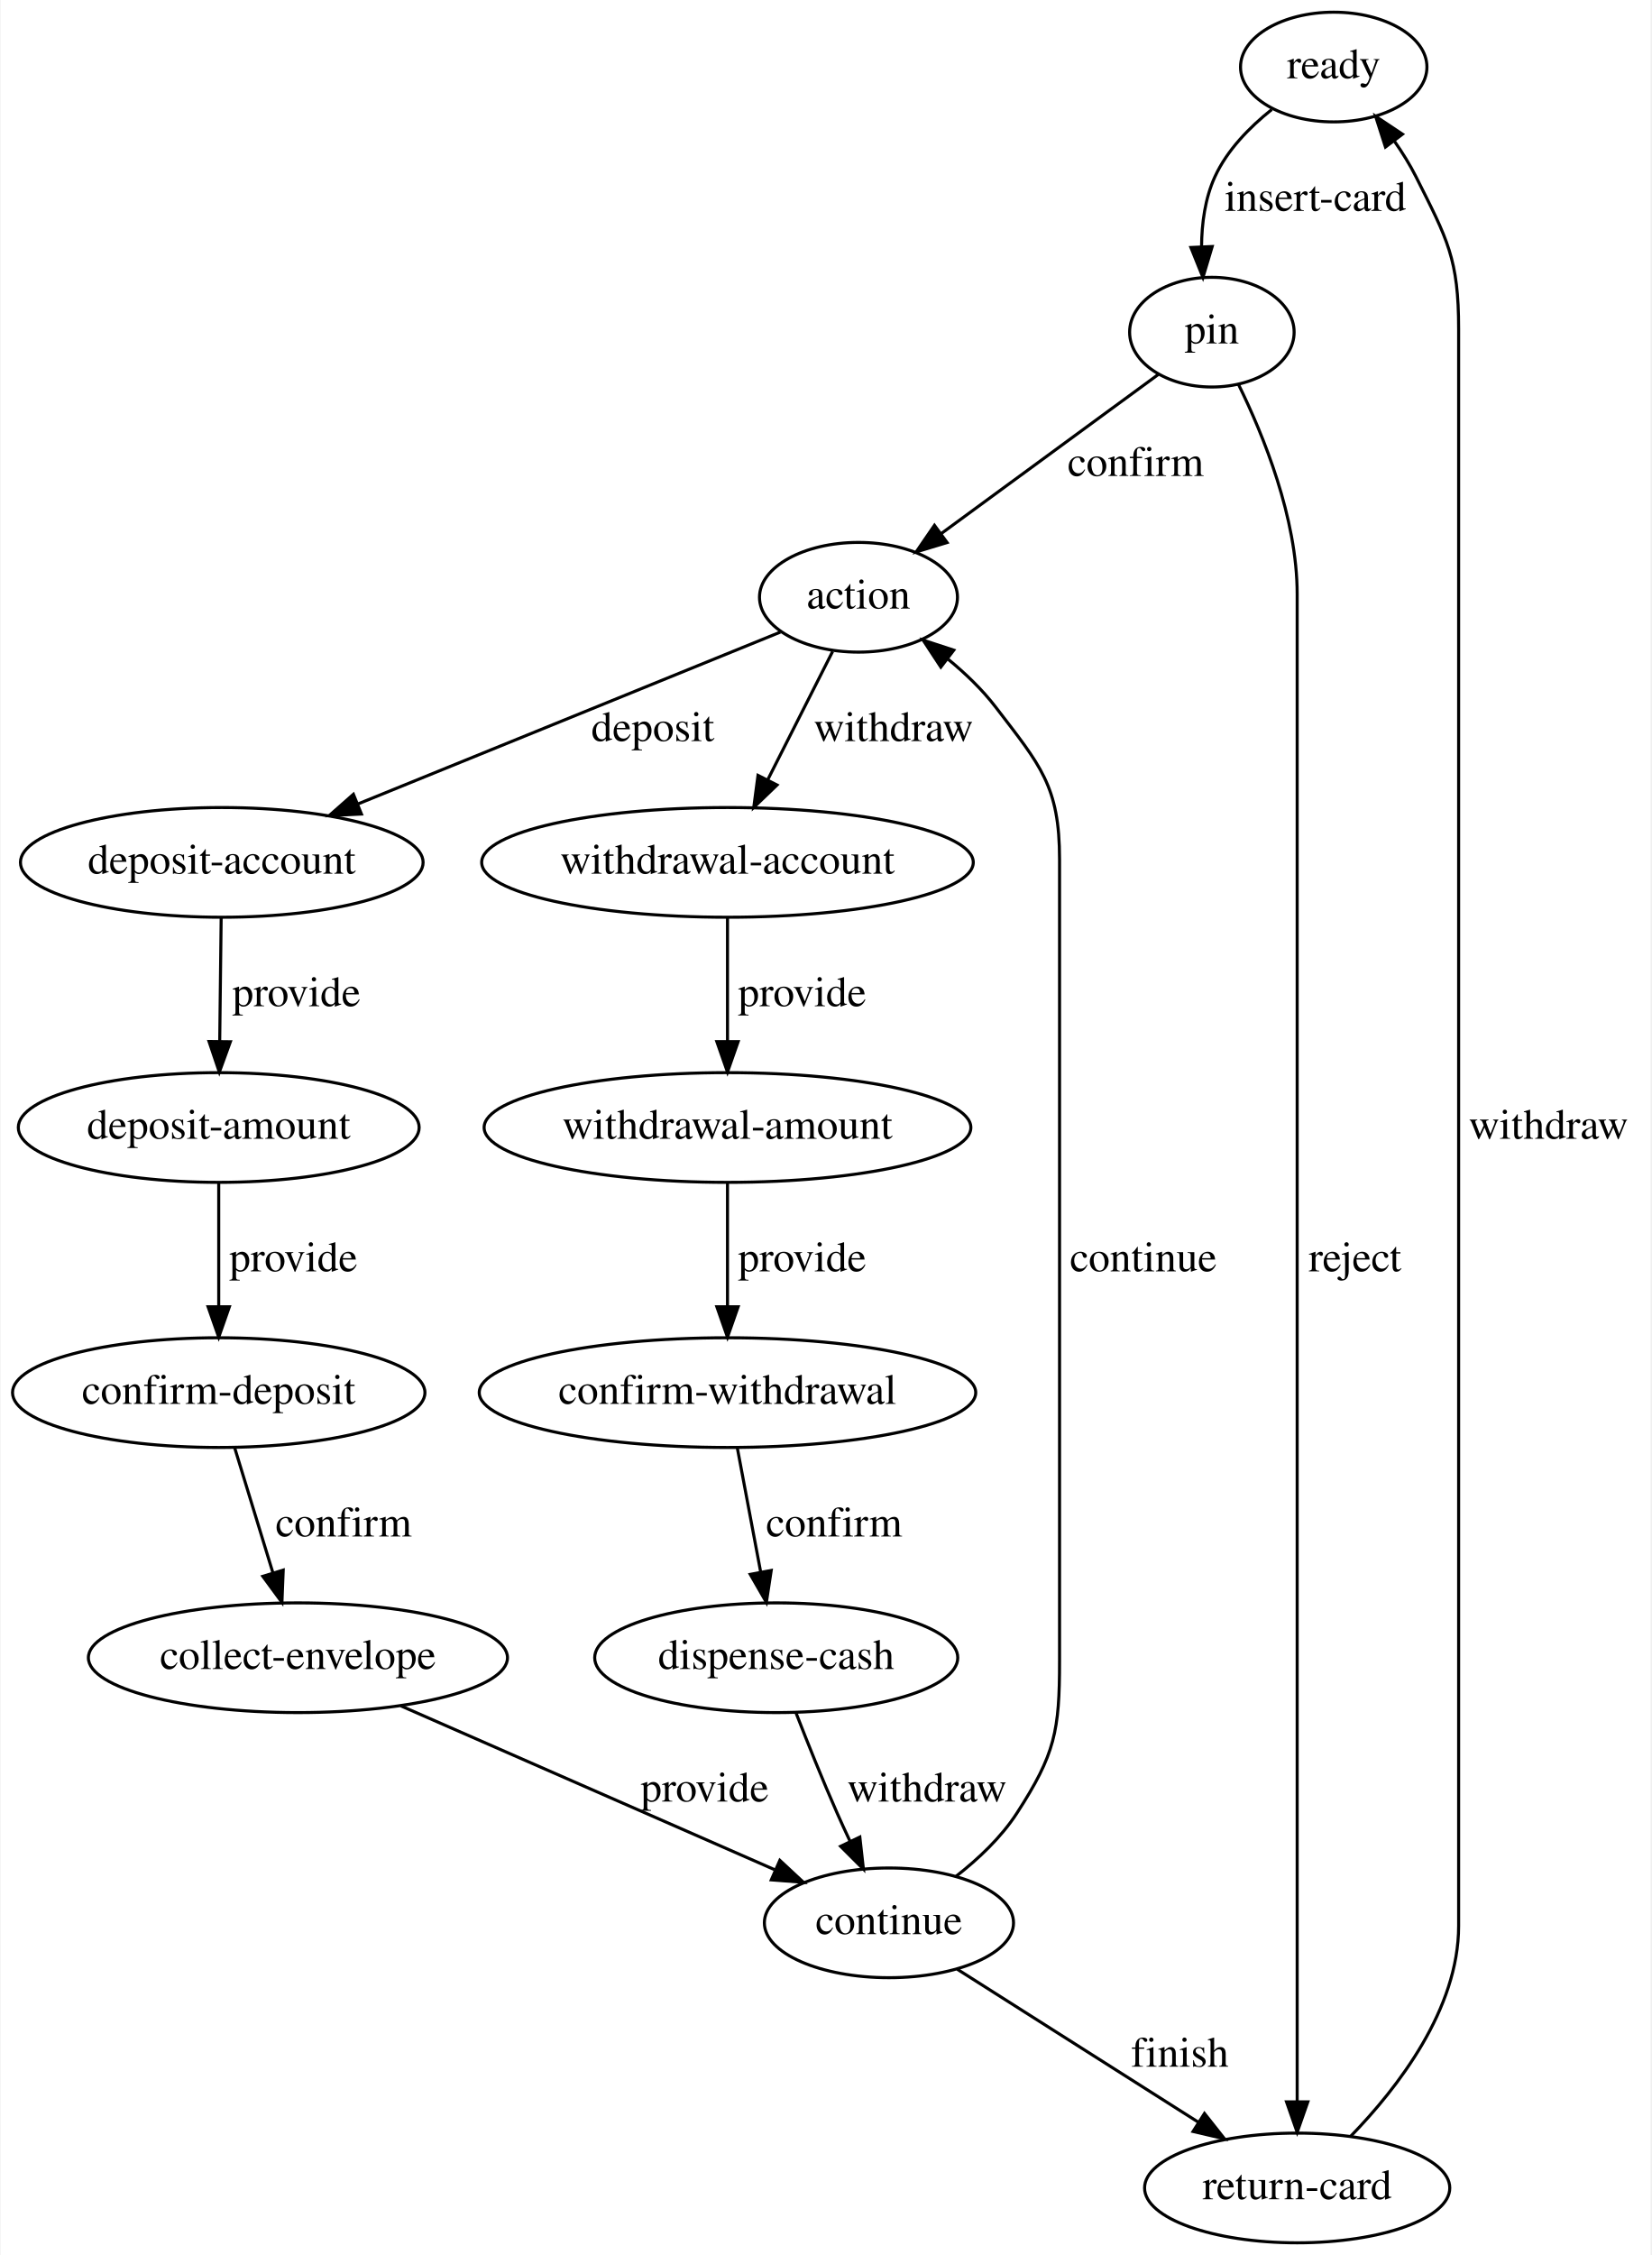
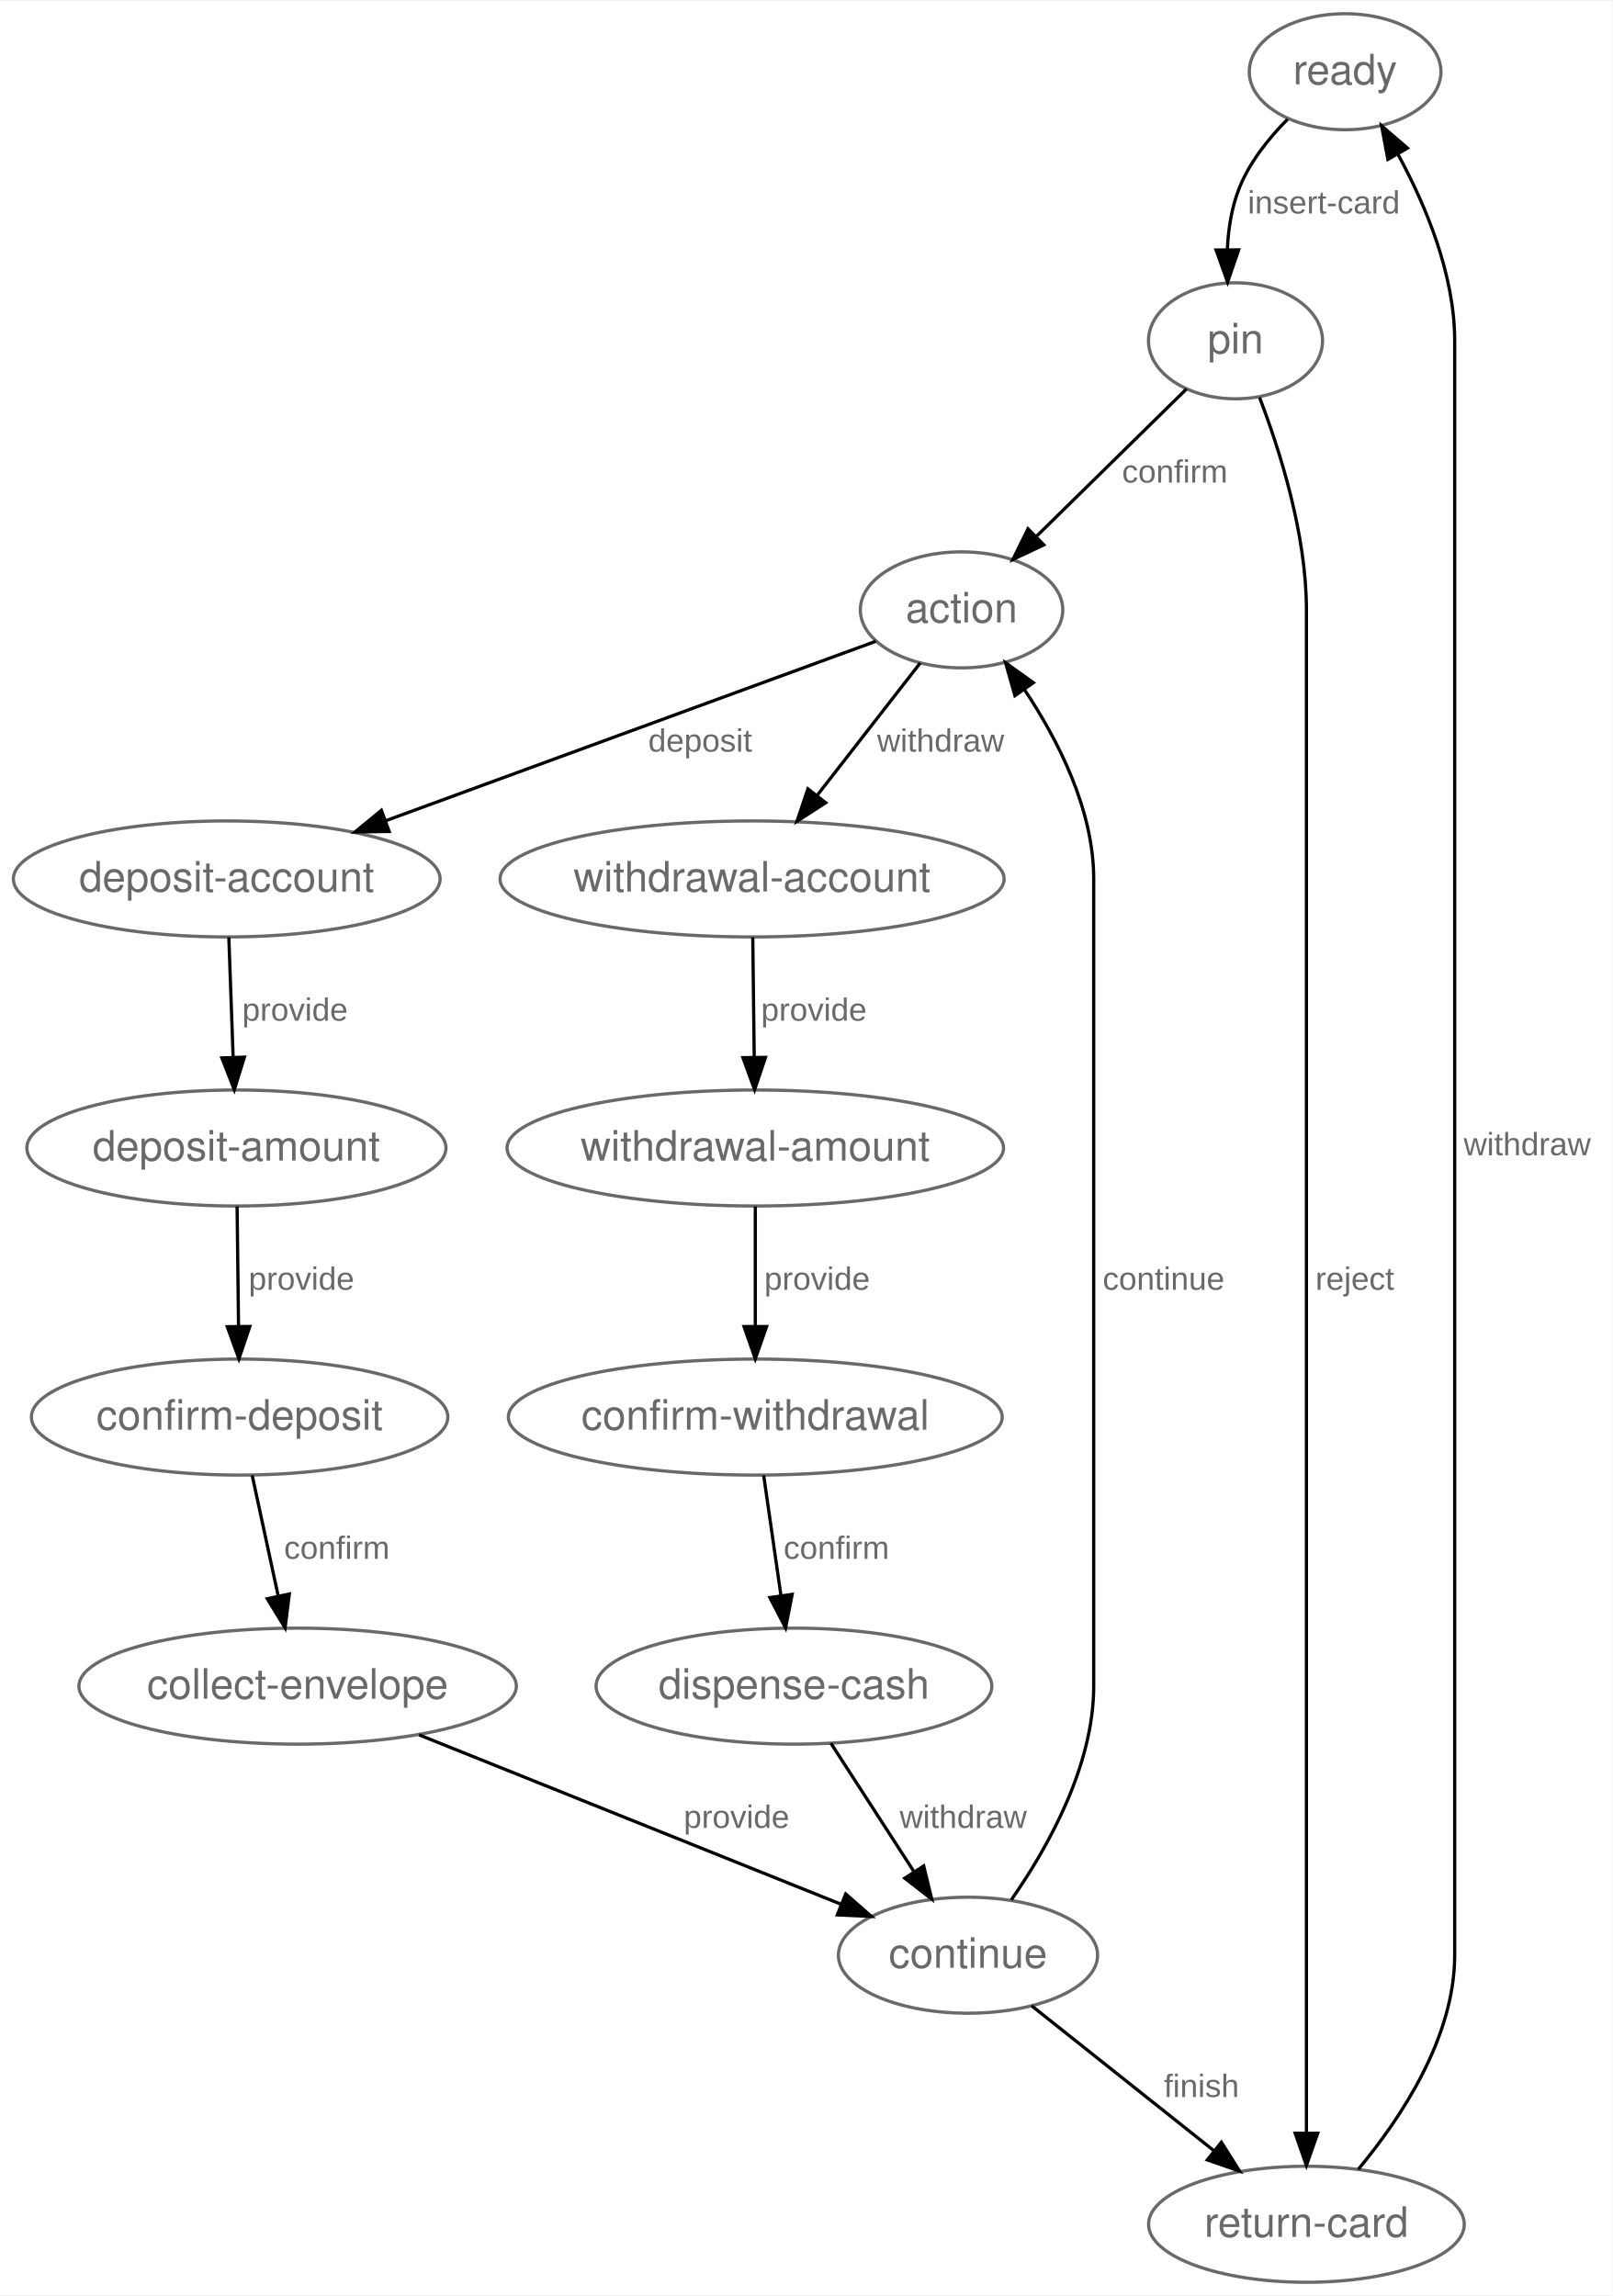
- <svg xmlns="http://www.w3.org/2000/svg" width="542pt" height="740pt" viewBox="0.00 0.00 541.59 740.00">
-   <g id="graph0" class="graph" transform="scale(1 1) rotate(0) translate(4 736)">
-     <polygon fill="white" stroke="none" points="-4,4 -4,-736 537.594,-736 537.594,4 -4,4" />
+ <svg xmlns="http://www.w3.org/2000/svg" width="500pt" height="712pt" viewBox="0.00 0.00 500.36 711.99">
+   <g id="graph0" class="graph" transform="scale(1 1) rotate(0) translate(4 707.9922)">
+     <polygon fill="#ffffff" stroke="transparent" points="-4,4 -4,-707.992 496.363,-707.992 496.363,4 -4,4" />
    <g id="node1" class="node">
-       <ellipse fill="none" stroke="black" cx="433.594" cy="-714" rx="30.595" ry="18" />
-       <text text-anchor="middle" x="433.594" y="-710.3" font-family="Times,serif" font-size="14.00">ready</text>
+       <ellipse fill="none" stroke="#696969" cx="413.348" cy="-685.992" rx="29.736" ry="18" />
+       <text text-anchor="middle" x="413.348" y="-682.092" font-family="Helvetica,sans-Serif" font-size="13.00" fill="#696969">ready</text>
    </g>
    <g id="node2" class="node">
-       <ellipse fill="none" stroke="black" cx="393.594" cy="-627" rx="27" ry="18" />
-       <text text-anchor="middle" x="393.594" y="-623.3" font-family="Times,serif" font-size="14.00">pin</text>
+       <ellipse fill="none" stroke="#696969" cx="379.348" cy="-602.493" rx="27" ry="18" />
+       <text text-anchor="middle" x="379.348" y="-598.593" font-family="Helvetica,sans-Serif" font-size="13.00" fill="#696969">pin</text>
    </g>
    <g id="edge1" class="edge">
-       <path fill="none" stroke="black" d="M413.254,-700.062C405.988,-694.274 398.611,-686.767 394.594,-678 391.361,-670.946 390.264,-662.723 390.205,-655.007" />
-       <polygon fill="black" stroke="black" points="393.704,-655.107 390.665,-644.957 386.711,-654.786 393.704,-655.107" />
-       <text text-anchor="middle" x="427.594" y="-666.8" font-family="Times,serif" font-size="14.00"> insert-card </text>
+       <path fill="none" stroke="#000000" d="M395.516,-671.27C389.63,-665.334 383.771,-657.994 380.555,-649.992 378.191,-644.108 377.138,-637.475 376.821,-631.072" />
+       <polygon fill="#000000" stroke="#000000" points="380.323,-630.71 376.883,-620.69 373.324,-630.668 380.323,-630.71" />
+       <text text-anchor="middle" x="406.745" y="-641.992" font-family="Arial" font-size="10.00" fill="#696969"> insert-card </text>
    </g>
    <g id="node3" class="node">
-       <ellipse fill="none" stroke="black" cx="277.594" cy="-540" rx="32.494" ry="18" />
-       <text text-anchor="middle" x="277.594" y="-536.3" font-family="Times,serif" font-size="14.00">action</text>
+       <ellipse fill="none" stroke="#696969" cx="294.348" cy="-518.994" rx="31.41" ry="18" />
+       <text text-anchor="middle" x="294.348" y="-515.094" font-family="Helvetica,sans-Serif" font-size="13.00" fill="#696969">action</text>
    </g>
    <g id="edge2" class="edge">
-       <path fill="none" stroke="black" d="M375.976,-613.09C357.064,-599.232 326.78,-577.042 304.803,-560.938" />
-       <polygon fill="black" stroke="black" points="306.671,-557.967 296.536,-554.88 302.534,-563.614 306.671,-557.967" />
-       <text text-anchor="middle" x="368.594" y="-579.8" font-family="Times,serif" font-size="14.00"> confirm </text>
+       <path fill="none" stroke="#000000" d="M364.152,-587.565C351.221,-574.862 332.442,-556.415 317.618,-541.853" />
+       <polygon fill="#000000" stroke="#000000" points="319.865,-539.154 310.279,-534.643 314.96,-544.148 319.865,-539.154" />
+       <text text-anchor="middle" x="360.518" y="-558.493" font-family="Arial" font-size="10.00" fill="#696969"> confirm </text>
    </g>
    <g id="node4" class="node">
-       <ellipse fill="none" stroke="black" cx="421.594" cy="-18" rx="50.091" ry="18" />
-       <text text-anchor="middle" x="421.594" y="-14.3" font-family="Times,serif" font-size="14.00">return-card</text>
+       <ellipse fill="none" stroke="#696969" cx="401.348" cy="-18" rx="48.974" ry="18" />
+       <text text-anchor="middle" x="401.348" y="-14.1" font-family="Helvetica,sans-Serif" font-size="13.00" fill="#696969">return-card</text>
    </g>
    <g id="edge3" class="edge">
-       <path fill="none" stroke="black" d="M402.3,-609.906C410.519,-593.185 421.594,-566.015 421.594,-541 421.594,-541 421.594,-541 421.594,-104 421.594,-84.753 421.594,-63.053 421.594,-46.397" />
-       <polygon fill="black" stroke="black" points="425.094,-46.256 421.594,-36.256 418.094,-46.257 425.094,-46.256" />
-       <text text-anchor="middle" x="440.594" y="-318.8" font-family="Times,serif" font-size="14.00"> reject </text>
+       <path fill="none" stroke="#000000" d="M386.797,-584.929C393.179,-568.271 401.348,-542.38 401.348,-518.994 401.348,-518.994 401.348,-518.994 401.348,-101.499 401.348,-83.243 401.348,-62.741 401.348,-46.621" />
+       <polygon fill="#000000" stroke="#000000" points="404.849,-46.243 401.348,-36.243 397.849,-46.243 404.849,-46.243" />
+       <text text-anchor="middle" x="416.353" y="-307.996" font-family="Arial" font-size="10.00" fill="#696969"> reject </text>
    </g>
    <g id="node5" class="node">
-       <ellipse fill="none" stroke="black" cx="68.594" cy="-453" rx="66.089" ry="18" />
-       <text text-anchor="middle" x="68.594" y="-449.3" font-family="Times,serif" font-size="14.00">deposit-account</text>
+       <ellipse fill="none" stroke="#696969" cx="66.348" cy="-435.495" rx="66.197" ry="18" />
+       <text text-anchor="middle" x="66.348" y="-431.595" font-family="Helvetica,sans-Serif" font-size="13.00" fill="#696969">deposit-account</text>
    </g>
    <g id="edge5" class="edge">
-       <path fill="none" stroke="black" d="M251.966,-528.577C217.483,-514.553 155.605,-489.387 113.351,-472.202" />
-       <polygon fill="black" stroke="black" points="114.438,-468.866 103.856,-468.341 111.801,-475.351 114.438,-468.866" />
-       <text text-anchor="middle" x="210.094" y="-492.8" font-family="Times,serif" font-size="14.00"> deposit </text>
+       <path fill="none" stroke="#000000" d="M267.748,-509.252C230.57,-495.637 162.4,-470.672 115.759,-453.59" />
+       <polygon fill="#000000" stroke="#000000" points="116.745,-450.224 106.152,-450.072 114.338,-456.798 116.745,-450.224" />
+       <text text-anchor="middle" x="213.25" y="-474.994" font-family="Arial" font-size="10.00" fill="#696969"> deposit </text>
    </g>
    <g id="node10" class="node">
-       <ellipse fill="none" stroke="black" cx="234.594" cy="-453" rx="80.686" ry="18" />
-       <text text-anchor="middle" x="234.594" y="-449.3" font-family="Times,serif" font-size="14.00">withdrawal-account</text>
+       <ellipse fill="none" stroke="#696969" cx="229.348" cy="-435.495" rx="78.197" ry="18" />
+       <text text-anchor="middle" x="229.348" y="-431.595" font-family="Helvetica,sans-Serif" font-size="13.00" fill="#696969">withdrawal-account</text>
    </g>
    <g id="edge10" class="edge">
-       <path fill="none" stroke="black" d="M269.099,-522.207C263.013,-510.178 254.702,-493.748 247.761,-480.028" />
-       <polygon fill="black" stroke="black" points="250.856,-478.393 243.219,-471.049 244.61,-481.552 250.856,-478.393" />
-       <text text-anchor="middle" x="289.094" y="-492.8" font-family="Times,serif" font-size="14.00"> withdraw </text>
+       <path fill="none" stroke="#000000" d="M281.507,-502.497C272.376,-490.769 259.93,-474.78 249.486,-461.363" />
+       <polygon fill="#000000" stroke="#000000" points="252.193,-459.144 243.289,-453.403 246.67,-463.444 252.193,-459.144" />
+       <text text-anchor="middle" x="287.856" y="-474.994" font-family="Arial" font-size="10.00" fill="#696969"> withdraw </text>
    </g>
    <g id="edge4" class="edge">
-       <path fill="none" stroke="black" d="M439.242,-35.054C454.66,-50.913 474.594,-76.697 474.594,-104 474.594,-628 474.594,-628 474.594,-628 474.594,-651.077 470.943,-657.374 460.594,-678 458.619,-681.936 456.174,-685.865 453.567,-689.594" />
-       <polygon fill="black" stroke="black" points="450.575,-687.748 447.34,-697.837 456.16,-691.968 450.575,-687.748" />
-       <text text-anchor="middle" x="504.094" y="-362.3" font-family="Times,serif" font-size="14.00"> withdraw </text>
+       <path fill="none" stroke="#000000" d="M417.437,-35.065C430.702,-50.972 447.348,-76.011 447.348,-101.499 447.348,-602.493 447.348,-602.493 447.348,-602.493 447.348,-623.035 438.412,-644.461 429.703,-660.465" />
+       <polygon fill="#000000" stroke="#000000" points="426.623,-658.8 424.67,-669.213 432.69,-662.29 426.623,-658.8" />
+       <text text-anchor="middle" x="469.856" y="-349.746" font-family="Arial" font-size="10.00" fill="#696969"> withdraw </text>
    </g>
    <g id="node6" class="node">
-       <ellipse fill="none" stroke="black" cx="67.594" cy="-366" rx="65.789" ry="18" />
-       <text text-anchor="middle" x="67.594" y="-362.3" font-family="Times,serif" font-size="14.00">deposit-amount</text>
+       <ellipse fill="none" stroke="#696969" cx="69.348" cy="-351.996" rx="65.024" ry="18" />
+       <text text-anchor="middle" x="69.348" y="-348.096" font-family="Helvetica,sans-Serif" font-size="13.00" fill="#696969">deposit-amount</text>
    </g>
    <g id="edge6" class="edge">
-       <path fill="none" stroke="black" d="M68.392,-434.799C68.255,-423.163 68.071,-407.548 67.914,-394.237" />
-       <polygon fill="black" stroke="black" points="71.414,-394.134 67.796,-384.175 64.414,-394.216 71.414,-394.134" />
-       <text text-anchor="middle" x="93.094" y="-405.8" font-family="Times,serif" font-size="14.00"> provide </text>
+       <path fill="none" stroke="#000000" d="M66.999,-417.377C67.389,-406.545 67.891,-392.547 68.332,-380.285" />
+       <polygon fill="#000000" stroke="#000000" points="71.837,-380.198 68.699,-370.079 64.842,-379.947 71.837,-380.198" />
+       <text text-anchor="middle" x="87.526" y="-391.495" font-family="Arial" font-size="10.00" fill="#696969"> provide </text>
    </g>
    <g id="node7" class="node">
-       <ellipse fill="none" stroke="black" cx="67.594" cy="-279" rx="67.688" ry="18" />
-       <text text-anchor="middle" x="67.594" y="-275.3" font-family="Times,serif" font-size="14.00">confirm-deposit</text>
+       <ellipse fill="none" stroke="#696969" cx="70.348" cy="-268.497" rx="64.61" ry="18" />
+       <text text-anchor="middle" x="70.348" y="-264.597" font-family="Helvetica,sans-Serif" font-size="13.00" fill="#696969">confirm-deposit</text>
    </g>
    <g id="edge7" class="edge">
-       <path fill="none" stroke="black" d="M67.594,-347.799C67.594,-336.163 67.594,-320.548 67.594,-307.237" />
-       <polygon fill="black" stroke="black" points="71.094,-307.175 67.594,-297.175 64.094,-307.175 71.094,-307.175" />
-       <text text-anchor="middle" x="92.094" y="-318.8" font-family="Times,serif" font-size="14.00"> provide </text>
+       <path fill="none" stroke="#000000" d="M69.565,-333.878C69.695,-323.046 69.863,-309.048 70.01,-296.786" />
+       <polygon fill="#000000" stroke="#000000" points="73.512,-296.621 70.132,-286.58 66.512,-296.537 73.512,-296.621" />
+       <text text-anchor="middle" x="89.526" y="-307.996" font-family="Arial" font-size="10.00" fill="#696969"> provide </text>
    </g>
    <g id="node8" class="node">
-       <ellipse fill="none" stroke="black" cx="93.594" cy="-192" rx="68.788" ry="18" />
-       <text text-anchor="middle" x="93.594" y="-188.3" font-family="Times,serif" font-size="14.00">collect-envelope</text>
+       <ellipse fill="none" stroke="#696969" cx="88.348" cy="-184.998" rx="67.862" ry="18" />
+       <text text-anchor="middle" x="88.348" y="-181.098" font-family="Helvetica,sans-Serif" font-size="13.00" fill="#696969">collect-envelope</text>
    </g>
    <g id="edge8" class="edge">
-       <path fill="none" stroke="black" d="M72.856,-260.799C76.45,-249.047 81.286,-233.238 85.383,-219.842" />
-       <polygon fill="black" stroke="black" points="88.762,-220.762 88.34,-210.175 82.068,-218.714 88.762,-220.762" />
-       <text text-anchor="middle" x="108.594" y="-231.8" font-family="Times,serif" font-size="14.00"> confirm </text>
+       <path fill="none" stroke="#000000" d="M74.254,-250.379C76.613,-239.437 79.668,-225.266 82.33,-212.916" />
+       <polygon fill="#000000" stroke="#000000" points="85.764,-213.594 84.45,-203.081 78.921,-212.119 85.764,-213.594" />
+       <text text-anchor="middle" x="100.518" y="-224.497" font-family="Arial" font-size="10.00" fill="#696969"> confirm </text>
    </g>
    <g id="node9" class="node">
-       <ellipse fill="none" stroke="black" cx="287.594" cy="-105" rx="40.893" ry="18" />
-       <text text-anchor="middle" x="287.594" y="-101.3" font-family="Times,serif" font-size="14.00">continue</text>
+       <ellipse fill="none" stroke="#696969" cx="296.348" cy="-101.499" rx="40.211" ry="18" />
+       <text text-anchor="middle" x="296.348" y="-97.599" font-family="Helvetica,sans-Serif" font-size="13.00" fill="#696969">continue</text>
    </g>
    <g id="edge9" class="edge">
-       <path fill="none" stroke="black" d="M127.386,-176.194C161.621,-161.195 214.46,-138.043 249.999,-122.472" />
-       <polygon fill="black" stroke="black" points="251.779,-125.513 259.534,-118.294 248.97,-119.102 251.779,-125.513" />
-       <text text-anchor="middle" x="227.094" y="-144.8" font-family="Times,serif" font-size="14.00"> provide </text>
+       <path fill="none" stroke="#000000" d="M126.016,-169.877C162.984,-155.036 219.145,-132.492 256.761,-117.391" />
+       <polygon fill="#000000" stroke="#000000" points="258.398,-120.505 266.374,-113.532 255.79,-114.009 258.398,-120.505" />
+       <text text-anchor="middle" x="224.526" y="-140.998" font-family="Arial" font-size="10.00" fill="#696969"> provide </text>
    </g>
    <g id="edge15" class="edge">
-       <path fill="none" stroke="black" d="M309.628,-120.274C316.899,-125.949 324.436,-133.032 329.594,-141 342.135,-160.372 343.594,-167.923 343.594,-191 343.594,-454 343.594,-454 343.594,-454 343.594,-478.103 337.251,-484.866 322.594,-504 318.227,-509.701 312.72,-514.982 307.07,-519.624" />
-       <polygon fill="black" stroke="black" points="304.626,-517.086 298.807,-525.94 308.877,-522.648 304.626,-517.086" />
-       <text text-anchor="middle" x="371.094" y="-318.8" font-family="Times,serif" font-size="14.00"> continue </text>
+       <path fill="none" stroke="#000000" d="M309.77,-118.654C321.051,-134.82 335.348,-160.199 335.348,-184.998 335.348,-435.495 335.348,-435.495 335.348,-435.495 335.348,-456.888 324.37,-478.499 313.775,-494.374" />
+       <polygon fill="#000000" stroke="#000000" points="310.902,-492.376 308.001,-502.566 316.623,-496.409 310.902,-492.376" />
+       <text text-anchor="middle" x="357.031" y="-307.996" font-family="Arial" font-size="10.00" fill="#696969"> continue </text>
    </g>
    <g id="edge16" class="edge">
-       <path fill="none" stroke="black" d="M310.023,-89.773C331.655,-76.051 364.631,-55.133 389.13,-39.593" />
-       <polygon fill="black" stroke="black" points="391.166,-42.446 397.735,-34.134 387.416,-36.535 391.166,-42.446" />
-       <text text-anchor="middle" x="383.094" y="-57.8" font-family="Times,serif" font-size="14.00"> finish </text>
+       <path fill="none" stroke="#000000" d="M316.098,-85.793C332.068,-73.094 354.77,-55.041 372.732,-40.757" />
+       <polygon fill="#000000" stroke="#000000" points="374.961,-43.456 380.61,-34.492 370.604,-37.977 374.961,-43.456" />
+       <text text-anchor="middle" x="368.799" y="-57.499" font-family="Arial" font-size="10.00" fill="#696969"> finish </text>
    </g>
    <g id="node11" class="node">
-       <ellipse fill="none" stroke="black" cx="234.594" cy="-366" rx="79.886" ry="18" />
-       <text text-anchor="middle" x="234.594" y="-362.3" font-family="Times,serif" font-size="14.00">withdrawal-amount</text>
+       <ellipse fill="none" stroke="#696969" cx="230.348" cy="-351.996" rx="77.024" ry="18" />
+       <text text-anchor="middle" x="230.348" y="-348.096" font-family="Helvetica,sans-Serif" font-size="13.00" fill="#696969">withdrawal-amount</text>
    </g>
    <g id="edge11" class="edge">
-       <path fill="none" stroke="black" d="M234.594,-434.799C234.594,-423.163 234.594,-407.548 234.594,-394.237" />
-       <polygon fill="black" stroke="black" points="238.094,-394.175 234.594,-384.175 231.094,-394.175 238.094,-394.175" />
-       <text text-anchor="middle" x="259.094" y="-405.8" font-family="Times,serif" font-size="14.00"> provide </text>
+       <path fill="none" stroke="#000000" d="M229.565,-417.377C229.695,-406.545 229.863,-392.547 230.01,-380.285" />
+       <polygon fill="#000000" stroke="#000000" points="233.512,-380.12 230.132,-370.079 226.512,-380.036 233.512,-380.12" />
+       <text text-anchor="middle" x="248.526" y="-391.495" font-family="Arial" font-size="10.00" fill="#696969"> provide </text>
    </g>
    <g id="node12" class="node">
-       <ellipse fill="none" stroke="black" cx="234.594" cy="-279" rx="81.486" ry="18" />
-       <text text-anchor="middle" x="234.594" y="-275.3" font-family="Times,serif" font-size="14.00">confirm-withdrawal</text>
+       <ellipse fill="none" stroke="#696969" cx="230.348" cy="-268.497" rx="76.61" ry="18" />
+       <text text-anchor="middle" x="230.348" y="-264.597" font-family="Helvetica,sans-Serif" font-size="13.00" fill="#696969">confirm-withdrawal</text>
    </g>
    <g id="edge12" class="edge">
-       <path fill="none" stroke="black" d="M234.594,-347.799C234.594,-336.163 234.594,-320.548 234.594,-307.237" />
-       <polygon fill="black" stroke="black" points="238.094,-307.175 234.594,-297.175 231.094,-307.175 238.094,-307.175" />
-       <text text-anchor="middle" x="259.094" y="-318.8" font-family="Times,serif" font-size="14.00"> provide </text>
+       <path fill="none" stroke="#000000" d="M230.348,-333.878C230.348,-323.046 230.348,-309.048 230.348,-296.786" />
+       <polygon fill="#000000" stroke="#000000" points="233.849,-296.58 230.348,-286.58 226.849,-296.58 233.849,-296.58" />
+       <text text-anchor="middle" x="249.526" y="-307.996" font-family="Arial" font-size="10.00" fill="#696969"> provide </text>
    </g>
    <g id="node13" class="node">
-       <ellipse fill="none" stroke="black" cx="250.594" cy="-192" rx="59.59" ry="18" />
-       <text text-anchor="middle" x="250.594" y="-188.3" font-family="Times,serif" font-size="14.00">dispense-cash</text>
+       <ellipse fill="none" stroke="#696969" cx="242.348" cy="-184.998" rx="61.405" ry="18" />
+       <text text-anchor="middle" x="242.348" y="-181.098" font-family="Helvetica,sans-Serif" font-size="13.00" fill="#696969">dispense-cash</text>
    </g>
    <g id="edge13" class="edge">
-       <path fill="none" stroke="black" d="M237.832,-260.799C240.022,-249.163 242.961,-233.548 245.467,-220.237" />
-       <polygon fill="black" stroke="black" points="248.951,-220.65 247.361,-210.175 242.071,-219.355 248.951,-220.65" />
-       <text text-anchor="middle" x="269.594" y="-231.8" font-family="Times,serif" font-size="14.00"> confirm </text>
+       <path fill="none" stroke="#000000" d="M232.952,-250.379C234.509,-239.547 236.521,-225.549 238.283,-213.287" />
+       <polygon fill="#000000" stroke="#000000" points="241.792,-213.477 239.75,-203.081 234.863,-212.481 241.792,-213.477" />
+       <text text-anchor="middle" x="255.518" y="-224.497" font-family="Arial" font-size="10.00" fill="#696969"> confirm </text>
    </g>
    <g id="edge14" class="edge">
-       <path fill="none" stroke="black" d="M257.143,-173.749C260.911,-164.055 265.83,-151.774 270.594,-141 271.933,-137.973 273.382,-134.822 274.85,-131.706" />
-       <polygon fill="black" stroke="black" points="278.039,-133.15 279.22,-122.621 271.731,-130.115 278.039,-133.15" />
-       <text text-anchor="middle" x="300.094" y="-144.8" font-family="Times,serif" font-size="14.00"> withdraw </text>
+       <path fill="none" stroke="#000000" d="M253.8,-167.29C261.296,-155.699 271.218,-140.358 279.595,-127.405" />
+       <polygon fill="#000000" stroke="#000000" points="282.606,-129.193 285.098,-118.895 276.729,-125.391 282.606,-129.193" />
+       <text text-anchor="middle" x="294.856" y="-140.998" font-family="Arial" font-size="10.00" fill="#696969"> withdraw </text>
    </g>
  </g>
</svg>
